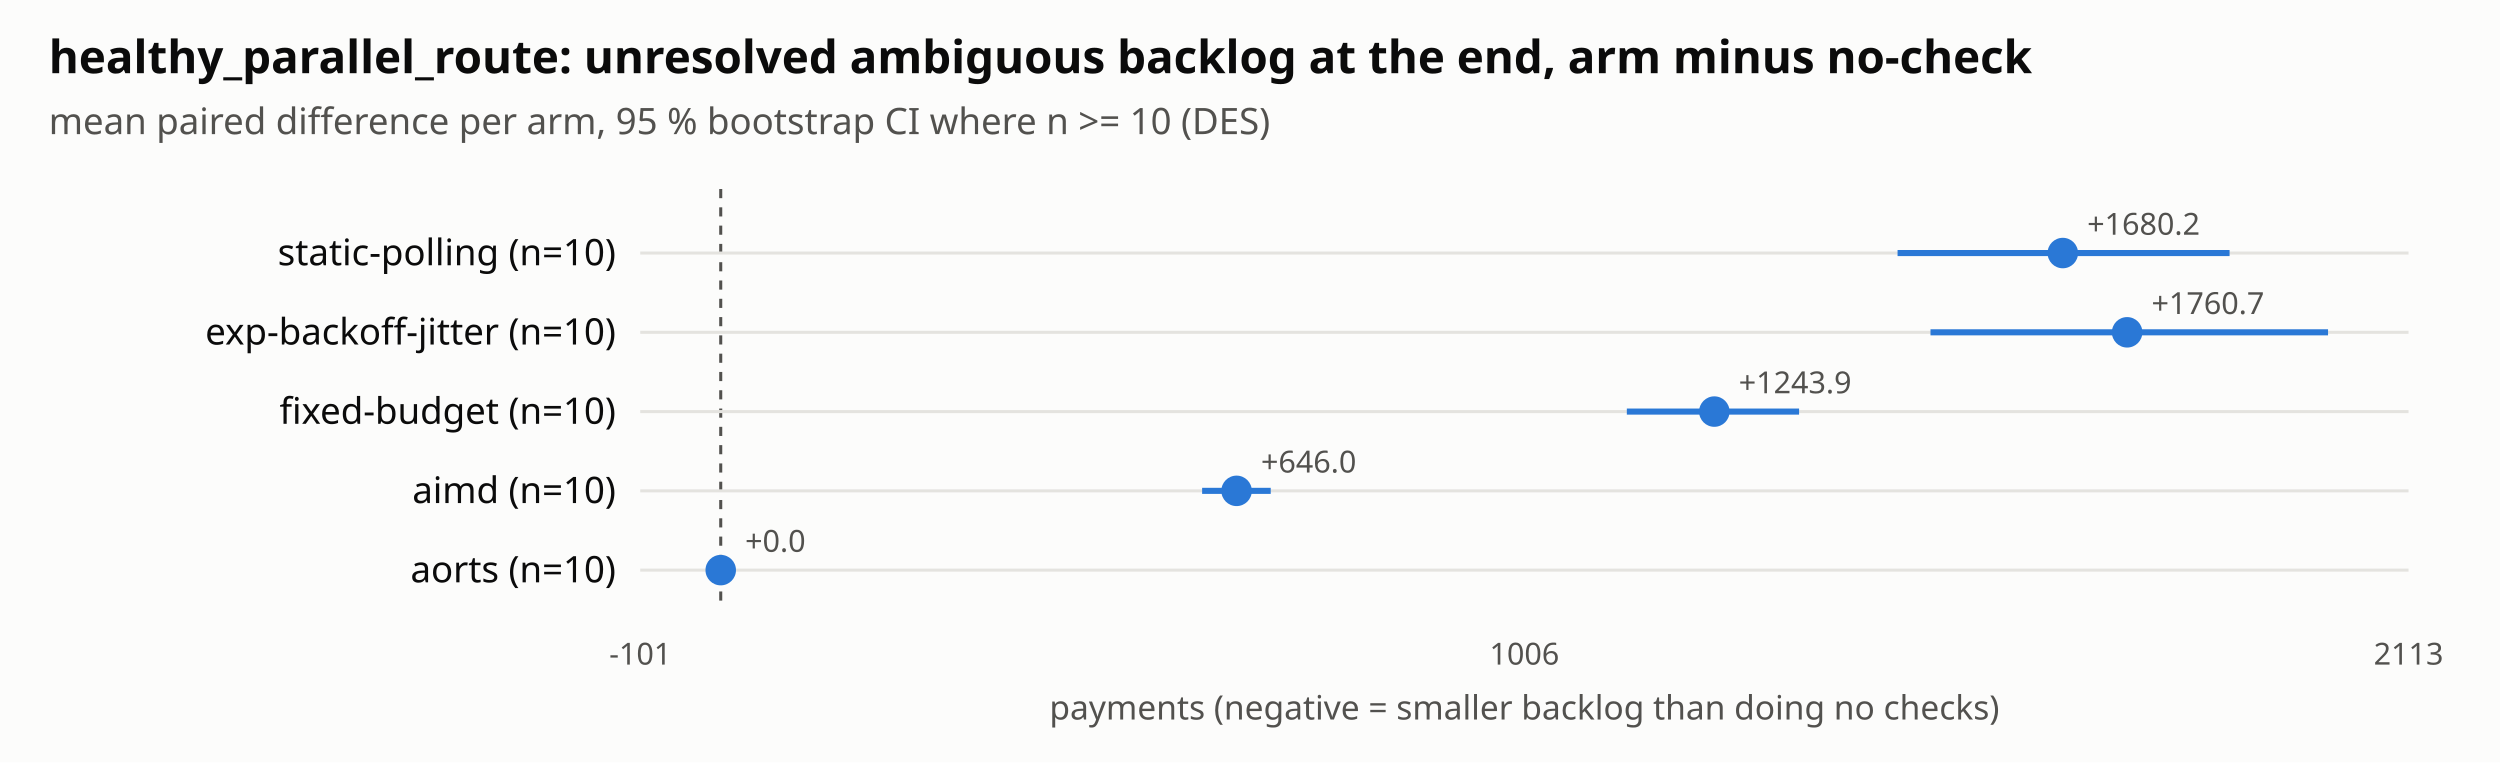
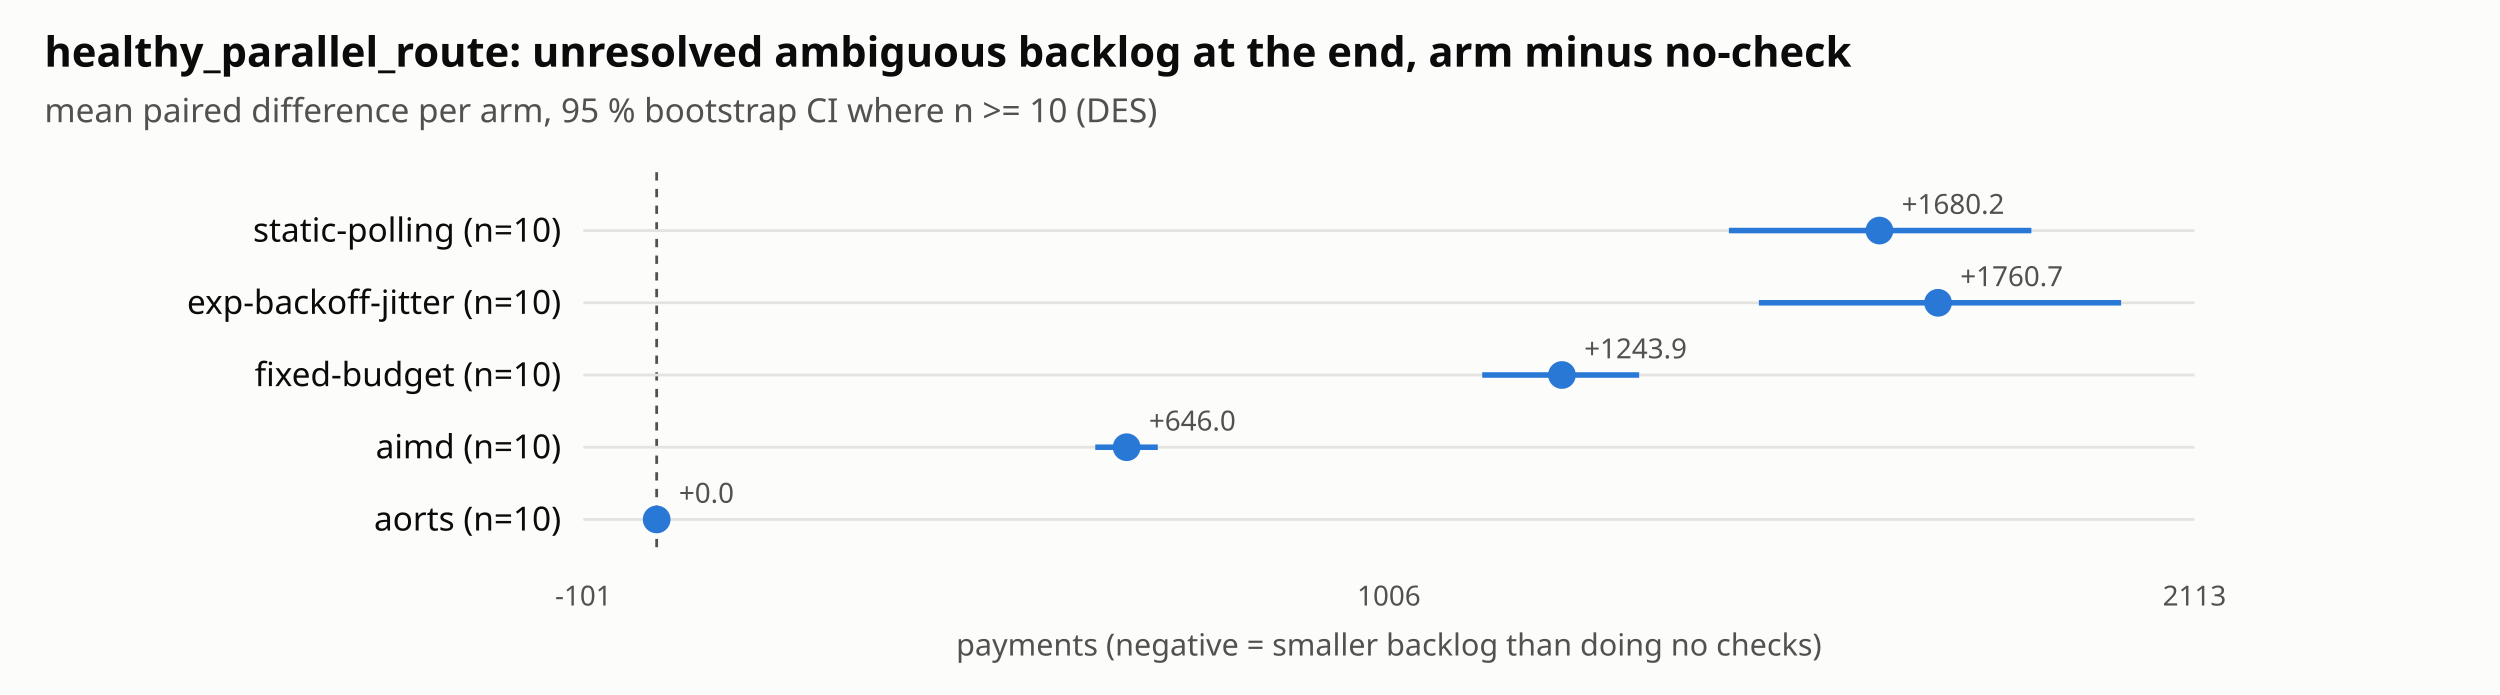
- <svg xmlns="http://www.w3.org/2000/svg" width="820" height="250" viewBox="0 0 820 250" font-family="system-ui, sans-serif">
+ <svg xmlns="http://www.w3.org/2000/svg" width="900" height="250" viewBox="0 0 900 250" font-family="system-ui, sans-serif">
  <style>.bg{fill:#fcfcfb}.t{fill:#0b0b0b}.m{fill:#52514e}.g{stroke:#e4e3df}.z{stroke:#52514e}.d{fill:#2a78d6}.w{stroke:#2a78d6}@media (prefers-color-scheme: dark){.bg{fill:#1a1a19}.t{fill:#f0efec}.m{fill:#c3c2b7}.g{stroke:#3a3936}.z{stroke:#c3c2b7}.d{fill:#3987e5}.w{stroke:#3987e5}}</style>
-   <rect class="bg" width="820" height="250" />
+   <rect class="bg" width="900" height="250" />
  <text class="t" x="16" y="24" font-size="15" font-weight="600">healthy_parallel_route: unresolved ambiguous backlog at the end, arm minus no-check</text>
  <text class="m" x="16" y="44" font-size="12">mean paired difference per arm, 95 % bootstrap CI where n &gt;= 10 (DES)</text>
  <line class="z" x1="236.4" y1="62" x2="236.4" y2="200" stroke-dasharray="3 3" />
  <line class="g" x1="210" y1="83.0" x2="790" y2="83.0" />
  <text class="t" x="202" y="87.0" font-size="12" text-anchor="end">static-polling (n=10)</text>
  <line class="w" x1="622.4" y1="83.0" x2="731.3" y2="83.0" stroke-width="2" />
  <circle class="d" cx="676.6" cy="83.0" r="5" />
  <text class="m" x="684.6" y="77.0" font-size="10">+1680.2</text>
  <line class="g" x1="210" y1="109.0" x2="790" y2="109.0" />
  <text class="t" x="202" y="113.0" font-size="12" text-anchor="end">exp-backoff-jitter (n=10)</text>
  <line class="w" x1="633.2" y1="109.0" x2="763.6" y2="109.0" stroke-width="2" />
  <circle class="d" cx="697.7" cy="109.0" r="5" />
  <text class="m" x="705.7" y="103.0" font-size="10">+1760.7</text>
  <line class="g" x1="210" y1="135.0" x2="790" y2="135.0" />
  <text class="t" x="202" y="139.0" font-size="12" text-anchor="end">fixed-budget (n=10)</text>
  <line class="w" x1="533.6" y1="135.0" x2="590.1" y2="135.0" stroke-width="2" />
  <circle class="d" cx="562.3" cy="135.0" r="5" />
  <text class="m" x="570.3" y="129.0" font-size="10">+1243.9</text>
  <line class="g" x1="210" y1="161.0" x2="790" y2="161.0" />
  <text class="t" x="202" y="165.0" font-size="12" text-anchor="end">aimd (n=10)</text>
  <line class="w" x1="394.3" y1="161.0" x2="416.8" y2="161.0" stroke-width="2" />
  <circle class="d" cx="405.6" cy="161.0" r="5" />
  <text class="m" x="413.6" y="155.0" font-size="10">+646.0</text>
  <line class="g" x1="210" y1="187.0" x2="790" y2="187.0" />
  <text class="t" x="202" y="191.0" font-size="12" text-anchor="end">aorts (n=10)</text>
  <circle class="d" cx="236.4" cy="187.0" r="5" />
  <text class="m" x="244.4" y="181.0" font-size="10">+0.0</text>
  <text class="m" x="210.0" y="218" font-size="10" text-anchor="middle">-101</text>
  <text class="m" x="500.0" y="218" font-size="10" text-anchor="middle">1006</text>
  <text class="m" x="790.0" y="218" font-size="10" text-anchor="middle">2113</text>
  <text class="m" x="500.0" y="236" font-size="11" text-anchor="middle">payments (negative = smaller backlog than doing no checks)</text>
</svg>
